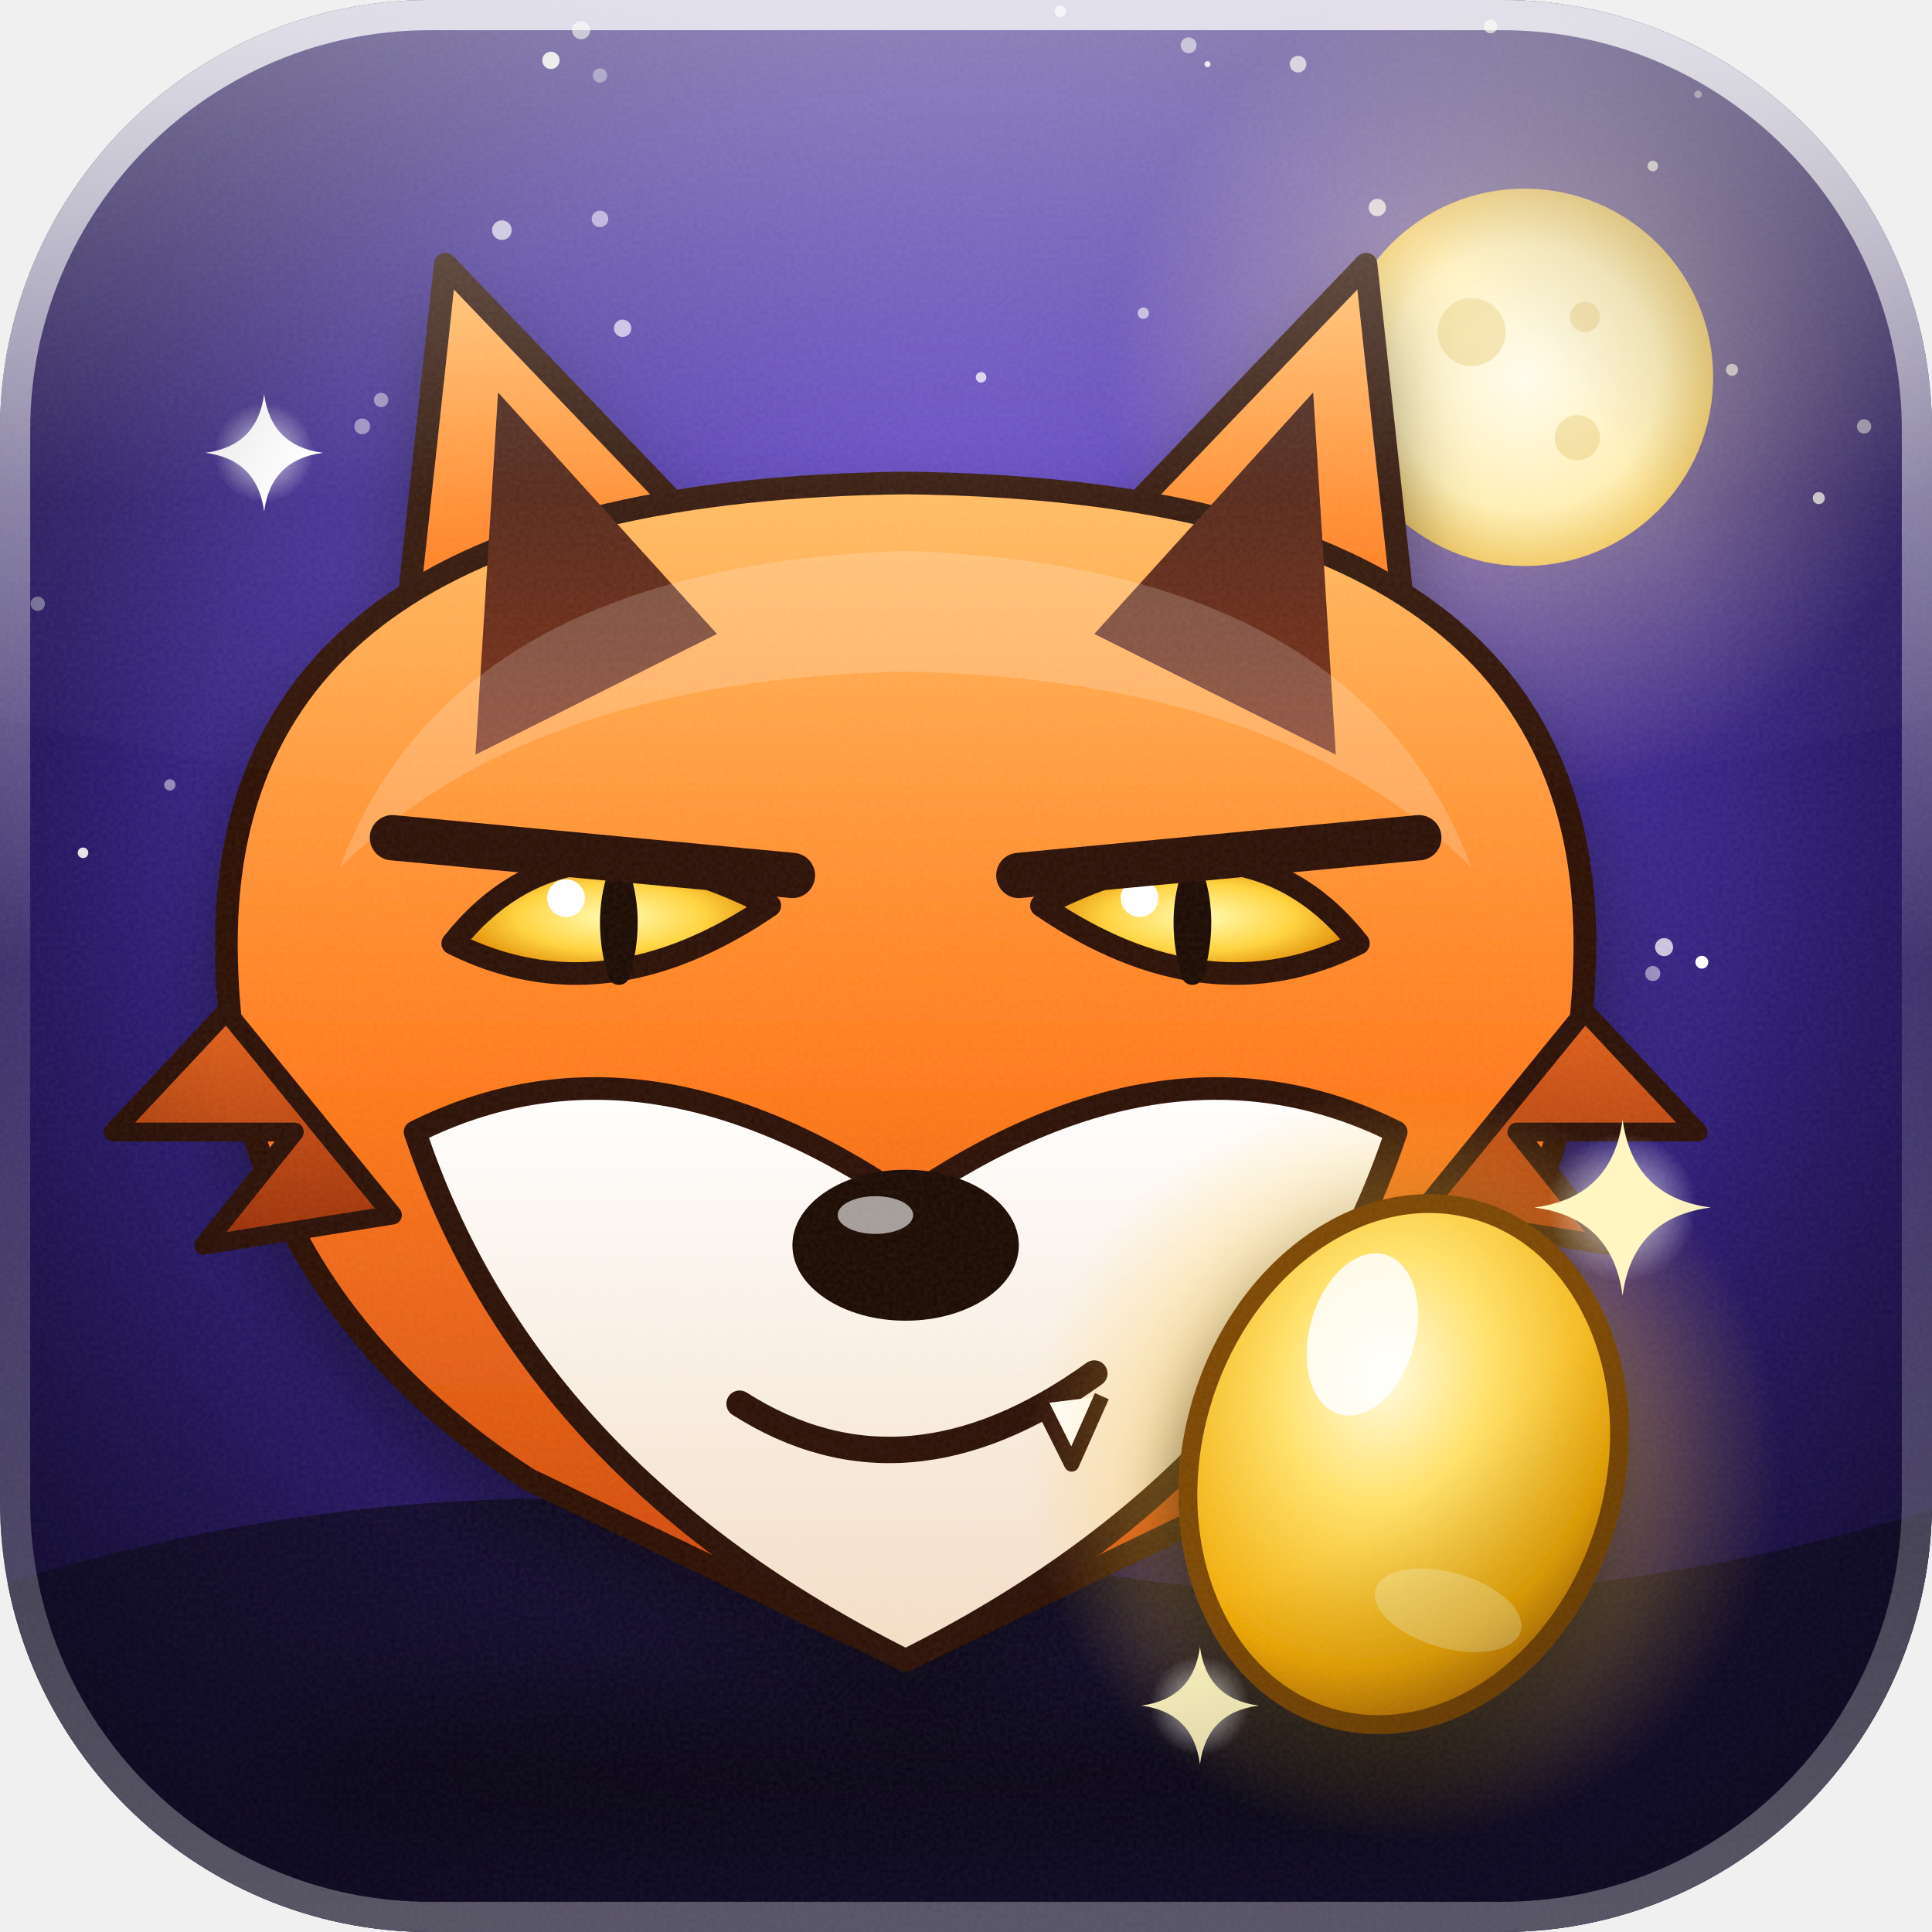
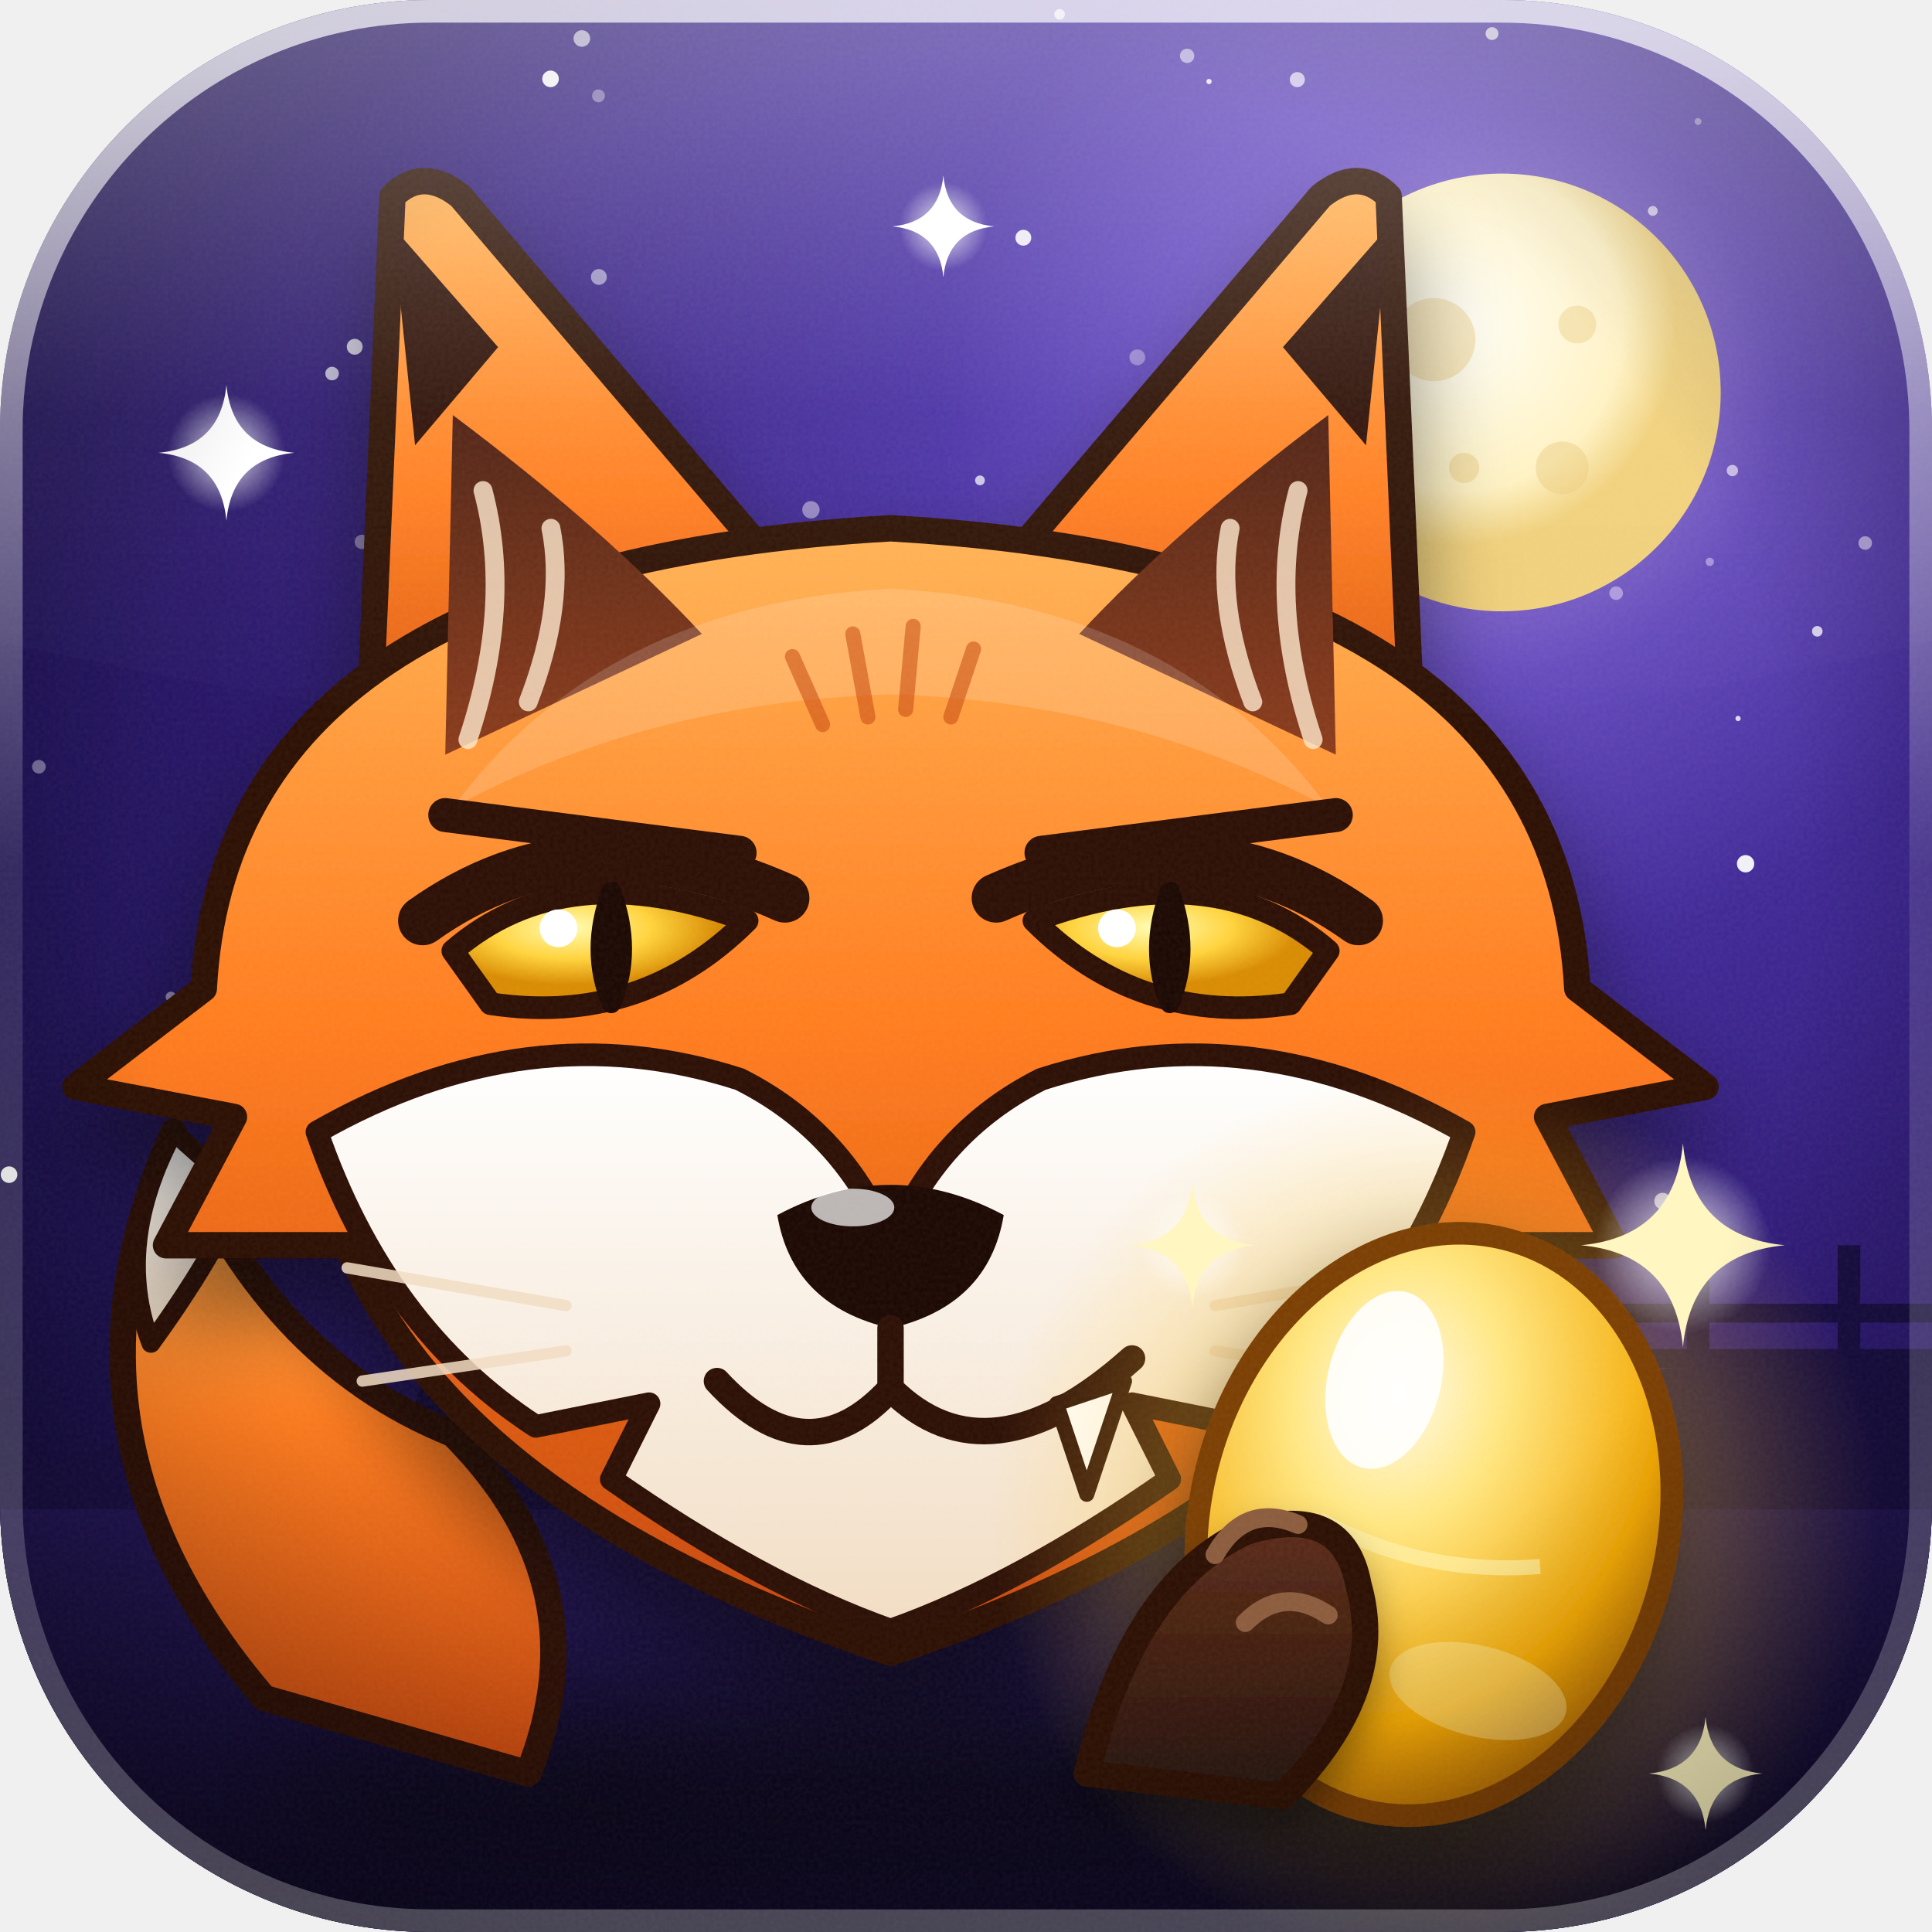
<svg xmlns="http://www.w3.org/2000/svg" viewBox="0 0 512 512">
  <defs>
    <clipPath id="sq">
      <rect width="512" height="512" rx="114" />
    </clipPath>
-     <filter id="sh" x="-30%" y="-30%" width="160%" height="160%">
-       <feDropShadow dx="0" dy="12" stdDeviation="10" flood-color="#000" flood-opacity=".45" />
-     </filter>
-     <filter id="sh2" x="-30%" y="-30%" width="160%" height="160%">
-       <feDropShadow dx="0" dy="5" stdDeviation="4" flood-color="#000" flood-opacity=".35" />
-     </filter>
-     <filter id="glow" x="-80%" y="-80%" width="260%" height="260%">
-       <feGaussianBlur stdDeviation="9" result="b" />
+     <filter id="sh" x="-40%" y="-40%" width="180%" height="180%">
+       <feDropShadow dx="0" dy="14" stdDeviation="12" flood-color="#000" flood-opacity=".5" />
+     </filter>
+     <filter id="sh2" x="-40%" y="-40%" width="180%" height="180%">
+       <feDropShadow dx="0" dy="6" stdDeviation="5" flood-color="#000" flood-opacity=".4" />
+     </filter>
+     <filter id="glow" x="-100%" y="-100%" width="300%" height="300%">
+       <feGaussianBlur stdDeviation="10" result="b" />
      <feMerge>
        <feMergeNode in="b" />
        <feMergeNode in="b" />
        <feMergeNode in="SourceGraphic" />
      </feMerge>
    </filter>
-     <filter id="blur" x="-50%" y="-50%" width="200%" height="200%">
+     <filter id="glowS" x="-100%" y="-100%" width="300%" height="300%">
+       <feGaussianBlur stdDeviation="4" result="b" />
+       <feMerge>
+         <feMergeNode in="b" />
+         <feMergeNode in="SourceGraphic" />
+       </feMerge>
+     </filter>
+     <filter id="b2" x="-50%" y="-50%" width="200%" height="200%">
+       <feGaussianBlur stdDeviation="2" />
+     </filter>
+     <filter id="b6" x="-50%" y="-50%" width="200%" height="200%">
+       <feGaussianBlur stdDeviation="6" />
+     </filter>
+     <filter id="b14" x="-60%" y="-60%" width="220%" height="220%">
      <feGaussianBlur stdDeviation="14" />
    </filter>
-     <filter id="blur4" x="-50%" y="-50%" width="200%" height="200%">
-       <feGaussianBlur stdDeviation="4" />
+     <filter id="b30" x="-80%" y="-80%" width="260%" height="260%">
+       <feGaussianBlur stdDeviation="30" />
    </filter>
    <filter id="grain" x="0" y="0" width="100%" height="100%">
-       <feTurbulence type="fractalNoise" baseFrequency=".85" numOctaves="2" seed="7" />
-       <feColorMatrix values="0 0 0 0 1  0 0 0 0 1  0 0 0 0 1  0 0 0 .07 0" />
+       <feTurbulence type="fractalNoise" baseFrequency=".9" numOctaves="2" seed="7" />
+       <feColorMatrix values="0 0 0 0 1  0 0 0 0 1  0 0 0 0 1  0 0 0 .055 0" />
    </filter>
    <linearGradient id="gloss" x1="0" y1="0" x2="0" y2="1">
-       <stop offset="0" stop-color="#fff" stop-opacity=".42" />
-       <stop offset=".6" stop-color="#fff" stop-opacity=".06" />
+       <stop offset="0" stop-color="#fff" stop-opacity=".32" />
+       <stop offset=".55" stop-color="#fff" stop-opacity=".05" />
      <stop offset="1" stop-color="#fff" stop-opacity="0" />
    </linearGradient>
-     <radialGradient id="vig" cx=".5" cy=".45" r=".72">
-       <stop offset=".55" stop-color="#000" stop-opacity="0" />
-       <stop offset="1" stop-color="#000" stop-opacity=".5" />
+     <radialGradient id="vig" cx=".5" cy=".46" r=".74">
+       <stop offset=".58" stop-color="#000" stop-opacity="0" />
+       <stop offset="1" stop-color="#000" stop-opacity=".45" />
    </radialGradient>
    <linearGradient id="rim" x1="0" y1="0" x2="0" y2="1">
-       <stop offset="0" stop-color="#fff" stop-opacity=".75" />
-       <stop offset=".5" stop-color="#fff" stop-opacity=".12" />
-       <stop offset="1" stop-color="#fff" stop-opacity=".3" />
+       <stop offset="0" stop-color="#fff" stop-opacity=".7" />
+       <stop offset=".45" stop-color="#fff" stop-opacity=".1" />
+       <stop offset="1" stop-color="#fff" stop-opacity=".25" />
    </linearGradient>
    <radialGradient id="spark">
      <stop offset="0" stop-color="#fff" />
-       <stop offset=".3" stop-color="#fff" stop-opacity=".8" />
+       <stop offset=".25" stop-color="#fff" stop-opacity=".85" />
      <stop offset="1" stop-color="#fff" stop-opacity="0" />
    </radialGradient>
-     <radialGradient id="bg" cx="0.5" cy="0.35" r="0.85">
-       <stop offset="0" stop-color="#6a4cd8" />
-       <stop offset="0.55" stop-color="#2a1870" />
-       <stop offset="1" stop-color="#0c0628" />
-     </radialGradient>
-     <radialGradient id="moon" cx="0.5" cy="0.5" r="0.5">
+     <radialGradient id="sky" cx="0.72" cy="0.2" r="1">
+       <stop offset="0" stop-color="#5b3fc8" />
+       <stop offset="0.55" stop-color="#2a1670" />
+       <stop offset="1" stop-color="#0d0630" />
+     </radialGradient>
+     <radialGradient id="moon" cx="0.4" cy="0.35" r="0.5">
+       <stop offset="0" stop-color="#fffef4" />
+       <stop offset="0.75" stop-color="#fff1c0" />
+       <stop offset="1" stop-color="#f0cf78" />
+     </radialGradient>
+     <radialGradient id="moonGlow" cx="0.5" cy="0.5" r="0.5">
+       <stop offset="0" stop-color="#fff0b8" stop-opacity="0.55" />
+       <stop offset="0.5" stop-color="#c8a8ff" stop-opacity="0.18" />
+       <stop offset="1" stop-color="#c8a8ff" stop-opacity="0" />
+     </radialGradient>
+     <linearGradient id="fur" x1="0" y1="0" x2="0" y2="1">
+       <stop offset="0" stop-color="#ffb050" />
+       <stop offset="0.45" stop-color="#ff7a1c" />
+       <stop offset="1" stop-color="#c4440a" />
+     </linearGradient>
+     <linearGradient id="furDark" x1="0" y1="0" x2="0" y2="1">
+       <stop offset="0" stop-color="#d85a14" />
+       <stop offset="1" stop-color="#8a2a04" />
+     </linearGradient>
+     <linearGradient id="cream" x1="0" y1="0" x2="0" y2="1">
+       <stop offset="0" stop-color="#ffffff" />
+       <stop offset="1" stop-color="#f2dcc2" />
+     </linearGradient>
+     <linearGradient id="earIn" x1="0" y1="0" x2="0" y2="1">
+       <stop offset="0" stop-color="#4a1a0a" />
+       <stop offset="1" stop-color="#8a3a1a" />
+     </linearGradient>
+     <radialGradient id="iris" cx="0.4" cy="0.3" r="0.5">
+       <stop offset="0" stop-color="#fffcb0" />
+       <stop offset="0.55" stop-color="#ffd23a" />
+       <stop offset="1" stop-color="#d88a00" />
+     </radialGradient>
+     <radialGradient id="egg" cx="0.36" cy="0.3" r="0.75">
      <stop offset="0" stop-color="#fffbe8" />
-       <stop offset="0.7" stop-color="#ffeeb0" />
-       <stop offset="1" stop-color="#f0c860" />
-     </radialGradient>
-     <radialGradient id="moonglow" cx="0.5" cy="0.5" r="0.5">
-       <stop offset="0" stop-color="#ffe9a0" stop-opacity="0.55" />
-       <stop offset="1" stop-color="#ffe9a0" stop-opacity="0" />
-     </radialGradient>
-     <linearGradient id="fur" x1="0" y1="0" x2="0" y2="1">
-       <stop offset="0" stop-color="#ffb85a" />
-       <stop offset="0.5" stop-color="#ff7a1a" />
-       <stop offset="1" stop-color="#c8400a" />
-     </linearGradient>
-     <linearGradient id="furDark" x1="0" y1="0" x2="0" y2="1">
-       <stop offset="0" stop-color="#e0601a" />
-       <stop offset="1" stop-color="#9a2e06" />
-     </linearGradient>
-     <linearGradient id="muzzle" x1="0" y1="0" x2="0" y2="1">
-       <stop offset="0" stop-color="#ffffff" />
-       <stop offset="1" stop-color="#f3dcc4" />
-     </linearGradient>
-     <radialGradient id="eye" cx="0.5" cy="0.5" r="0.5">
-       <stop offset="0" stop-color="#fffbb0" />
-       <stop offset="0.6" stop-color="#ffd23a" />
-       <stop offset="1" stop-color="#e08a00" />
-     </radialGradient>
-     <radialGradient id="egg" cx="0.4" cy="0.35" r="0.7">
-       <stop offset="0" stop-color="#fffbe0" />
-       <stop offset="0.35" stop-color="#ffe066" />
-       <stop offset="0.8" stop-color="#f0a800" />
-       <stop offset="1" stop-color="#b86e00" />
-     </radialGradient>
-     <radialGradient id="eggglow" cx="0.5" cy="0.5" r="0.5">
+       <stop offset="0.3" stop-color="#ffe680" />
+       <stop offset="0.75" stop-color="#f4a800" />
+       <stop offset="1" stop-color="#a86200" />
+     </radialGradient>
+     <radialGradient id="eggGlow" cx="0.5" cy="0.5" r="0.5">
      <stop offset="0" stop-color="#ffe680" stop-opacity="0.95" />
-       <stop offset="0.5" stop-color="#ffc634" stop-opacity="0.45" />
+       <stop offset="0.45" stop-color="#ffc634" stop-opacity="0.4" />
      <stop offset="1" stop-color="#ffc634" stop-opacity="0" />
    </radialGradient>
-     <linearGradient id="earIn" x1="0" y1="0" x2="0" y2="1">
-       <stop offset="0" stop-color="#3a1408" />
-       <stop offset="1" stop-color="#7a2e14" />
+     <linearGradient id="paw" x1="0" y1="0" x2="0" y2="1">
+       <stop offset="0" stop-color="#5a2a14" />
+       <stop offset="1" stop-color="#24100a" />
+     </linearGradient>
+     <linearGradient id="ground" x1="0" y1="0" x2="0" y2="1">
+       <stop offset="0" stop-color="#1e1050" />
+       <stop offset="1" stop-color="#0a0420" />
+     </linearGradient>
+     <linearGradient id="rimL" x1="0" y1="1" x2="1" y2="0">
+       <stop offset="0" stop-color="#cfc0ff" stop-opacity="0" />
+       <stop offset="1" stop-color="#cfc0ff" stop-opacity="0.9" />
    </linearGradient>
  </defs>
  <g clip-path="url(#sq)">
-     <rect width="512" height="512" fill="url(#bg)" />
-     <circle cx="122" cy="141" r="1.5" fill="#fff" opacity="0.76" />
-     <circle cx="320" cy="17" r="0.8" fill="#fff" opacity="0.90" />
-     <circle cx="133" cy="61" r="2.6" fill="#fff" opacity="0.68" />
-     <circle cx="428" cy="124" r="2.0" fill="#fff" opacity="0.49" />
-     <circle cx="325" cy="226" r="1.7" fill="#fff" opacity="0.84" />
-     <circle cx="344" cy="17" r="2.2" fill="#fff" opacity="0.75" />
-     <circle cx="154" cy="8" r="2.4" fill="#fff" opacity="0.68" />
-     <circle cx="368" cy="228" r="2.1" fill="#fff" opacity="0.95" />
-     <circle cx="202" cy="208" r="1.6" fill="#fff" opacity="0.96" />
-     <circle cx="450" cy="25" r="1.0" fill="#fff" opacity="0.53" />
-     <circle cx="494" cy="113" r="1.9" fill="#fff" opacity="0.58" />
-     <circle cx="260" cy="100" r="1.4" fill="#fff" opacity="0.75" />
-     <circle cx="299" cy="235" r="2.0" fill="#fff" opacity="0.96" />
-     <circle cx="438" cy="258" r="2.0" fill="#fff" opacity="0.50" />
-     <circle cx="441" cy="251" r="2.4" fill="#fff" opacity="0.74" />
-     <circle cx="365" cy="55" r="2.3" fill="#fff" opacity="0.74" />
-     <circle cx="146" cy="16" r="2.3" fill="#fff" opacity="0.99" />
-     <circle cx="45" cy="208" r="1.5" fill="#fff" opacity="0.49" />
-     <circle cx="150" cy="200" r="2.4" fill="#fff" opacity="0.43" />
-     <circle cx="315" cy="12" r="2.1" fill="#fff" opacity="0.60" />
-     <circle cx="451" cy="255" r="1.7" fill="#fff" opacity="1.00" />
-     <circle cx="159" cy="20" r="1.9" fill="#fff" opacity="0.42" />
-     <circle cx="101" cy="106" r="1.9" fill="#fff" opacity="0.49" />
-     <circle cx="22" cy="226" r="1.4" fill="#fff" opacity="0.98" />
-     <circle cx="459" cy="98" r="1.6" fill="#fff" opacity="0.71" />
-     <circle cx="330" cy="155" r="1.8" fill="#fff" opacity="0.77" />
-     <circle cx="482" cy="132" r="1.6" fill="#fff" opacity="0.83" />
-     <circle cx="122" cy="78" r="2.6" fill="#fff" opacity="0.71" />
-     <circle cx="281" cy="3" r="1.5" fill="#fff" opacity="0.75" />
-     <circle cx="10" cy="160" r="1.9" fill="#fff" opacity="0.44" />
-     <circle cx="321" cy="121" r="2.0" fill="#fff" opacity="0.61" />
-     <circle cx="362" cy="192" r="0.8" fill="#fff" opacity="0.44" />
-     <circle cx="346" cy="250" r="1.3" fill="#fff" opacity="0.67" />
-     <circle cx="303" cy="83" r="1.5" fill="#fff" opacity="0.59" />
-     <circle cx="189" cy="155" r="1.3" fill="#fff" opacity="0.63" />
-     <circle cx="395" cy="7" r="1.8" fill="#fff" opacity="0.84" />
-     <circle cx="159" cy="58" r="2.2" fill="#fff" opacity="0.54" />
-     <circle cx="96" cy="113" r="2.1" fill="#fff" opacity="0.46" />
-     <circle cx="165" cy="87" r="2.3" fill="#fff" opacity="0.66" />
-     <circle cx="438" cy="44" r="1.4" fill="#fff" opacity="0.79" />
-     <circle cx="404" cy="100" r="110" fill="url(#moonglow)" />
-     <circle cx="404" cy="100" r="50" fill="url(#moon)" />
-     <g fill="#e8c870" opacity=".5">
-       <circle cx="390" cy="88" r="9" />
-       <circle cx="418" cy="116" r="6" />
-       <circle cx="420" cy="84" r="4" />
-     </g>
-     <path d="M0 420 Q130 380 256 410 T512 400 L512 512 L0 512 Z" fill="#120a30" />
-     <ellipse cx="240" cy="470" rx="170" ry="26" fill="#000" opacity=".5" filter="url(#blur)" />
-     <g filter="url(#sh)" stroke="#2a0e04" stroke-width="6" stroke-linejoin="round">
-       <path d="M100 236 L118 70 L210 166 Z" fill="url(#fur)" />
-       <path d="M380 236 L362 70 L270 166 Z" fill="url(#fur)" />
-       <path d="M60 250 Q60 130 240 128 Q420 130 420 250 Q420 340 340 392 L240 440 L140 392 Q60 340 60 250 Z" fill="url(#fur)" />
-     </g>
-     <path d="M126 200 L132 104 L190 168 Z" fill="url(#earIn)" />
-     <path d="M354 200 L348 104 L290 168 Z" fill="url(#earIn)" />
-     <path d="M90 230 Q120 150 240 146 Q360 150 390 230 Q340 180 240 178 Q140 180 90 230 Z" fill="#fff" opacity=".18" />
-     <path d="M60 268 L30 300 L78 300 L54 330 L104 322 Z" fill="url(#furDark)" stroke="#2a0e04" stroke-width="5" stroke-linejoin="round" />
-     <path d="M420 268 L450 300 L402 300 L426 330 L376 322 Z" fill="url(#furDark)" stroke="#2a0e04" stroke-width="5" stroke-linejoin="round" />
-     <path d="M110 300 Q170 270 240 318 Q310 270 370 300 Q340 390 240 440 Q140 390 110 300 Z" fill="url(#muzzle)" stroke="#2a0e04" stroke-width="6" stroke-linejoin="round" />
-     <g stroke="#2a0e04" stroke-width="6" stroke-linejoin="round">
-       <path d="M120 250 Q150 212 204 240 Q160 270 120 250 Z" fill="url(#eye)" />
-       <path d="M360 250 Q330 212 276 240 Q320 270 360 250 Z" fill="url(#eye)" />
-     </g>
-     <path d="M164 232 q-4 12 0 26 q4 -14 0 -26 Z" fill="#1a0800" stroke="#1a0800" stroke-width="6" stroke-linejoin="round" />
-     <path d="M316 232 q-4 12 0 26 q4 -14 0 -26 Z" fill="#1a0800" stroke="#1a0800" stroke-width="6" stroke-linejoin="round" />
-     <circle cx="150" cy="238" r="5" fill="#fff" />
-     <circle cx="302" cy="238" r="5" fill="#fff" />
-     <path d="M104 222 L210 232" stroke="#2a0e04" stroke-width="12" stroke-linecap="round" />
-     <path d="M376 222 L270 232" stroke="#2a0e04" stroke-width="12" stroke-linecap="round" />
-     <ellipse cx="240" cy="330" rx="30" ry="20" fill="#1a0800" />
-     <ellipse cx="232" cy="322" rx="10" ry="5" fill="#fff" opacity=".6" />
-     <path d="M196 372 Q240 400 290 364" fill="none" stroke="#2a0e04" stroke-width="7" stroke-linecap="round" />
-     <path d="M276 372 l8 16 l8 -18" fill="#fff" stroke="#2a0e04" stroke-width="4" stroke-linejoin="round" />
-     <circle cx="372" cy="388" r="100" fill="url(#eggglow)" />
-     <g transform="translate(372 388) rotate(16)" filter="url(#sh)">
-       <ellipse rx="56" ry="70" fill="url(#egg)" stroke="#7a4400" stroke-width="5" />
-       <ellipse cx="-20" cy="-30" rx="14" ry="22" fill="#fff" opacity=".85" />
-       <ellipse cx="22" cy="34" rx="20" ry="10" fill="#fff6c0" opacity=".35" />
-     </g>
-     <g transform="translate(430 320) scale(0.9)">
-       <circle r="22" fill="url(#spark)" opacity=".7" />
-       <path d="M0 -26 Q3 -3 26 0 Q3 3 0 26 Q-3 3 -26 0 Q-3 -3 0 -26 Z" fill="#fff6c0" />
-     </g>
-     <g transform="translate(318 452) scale(0.6)">
-       <circle r="22" fill="url(#spark)" opacity=".7" />
-       <path d="M0 -26 Q3 -3 26 0 Q3 3 0 26 Q-3 3 -26 0 Q-3 -3 0 -26 Z" fill="#fff6c0" />
-     </g>
-     <g transform="translate(70 120) scale(0.6)">
-       <circle r="22" fill="url(#spark)" opacity=".7" />
-       <path d="M0 -26 Q3 -3 26 0 Q3 3 0 26 Q-3 3 -26 0 Q-3 -3 0 -26 Z" fill="#fff" />
+     <rect width="512" height="512" fill="url(#sky)" />
+     <circle cx="121.8" cy="179.6" r="1.3" fill="#fff" opacity="0.74" />
+     <circle cx="320.4" cy="21.6" r="0.7" fill="#fff" opacity="0.89" />
+     <circle cx="132.8" cy="77.3" r="2.4" fill="#fff" opacity="0.66" />
+     <circle cx="428.3" cy="157.2" r="1.8" fill="#fff" opacity="0.45" />
+     <circle cx="325.0" cy="286.5" r="1.6" fill="#fff" opacity="0.83" />
+     <circle cx="343.8" cy="21.1" r="2.0" fill="#fff" opacity="0.73" />
+     <circle cx="154.2" cy="10.2" r="2.2" fill="#fff" opacity="0.66" />
+     <circle cx="368.0" cy="290.0" r="1.9" fill="#fff" opacity="0.95" />
+     <circle cx="202.2" cy="264.3" r="1.5" fill="#fff" opacity="0.96" />
+     <circle cx="450.0" cy="32.2" r="0.9" fill="#fff" opacity="0.49" />
+     <circle cx="494.3" cy="143.9" r="1.8" fill="#fff" opacity="0.55" />
+     <circle cx="259.7" cy="127.3" r="1.3" fill="#fff" opacity="0.73" />
+     <circle cx="299.1" cy="298.4" r="1.9" fill="#fff" opacity="0.95" />
+     <circle cx="438.5" cy="327.0" r="1.8" fill="#fff" opacity="0.46" />
+     <circle cx="440.6" cy="318.3" r="2.2" fill="#fff" opacity="0.72" />
+     <circle cx="365.5" cy="69.7" r="2.1" fill="#fff" opacity="0.72" />
+     <circle cx="145.9" cy="20.9" r="2.2" fill="#fff" opacity="0.99" />
+     <circle cx="45.3" cy="264.2" r="1.4" fill="#fff" opacity="0.45" />
+     <circle cx="150.5" cy="253.7" r="2.2" fill="#fff" opacity="0.38" />
+     <circle cx="314.6" cy="14.8" r="1.9" fill="#fff" opacity="0.57" />
+     <circle cx="451.0" cy="323.6" r="1.6" fill="#fff" opacity="1.00" />
+     <circle cx="158.6" cy="25.4" r="1.7" fill="#fff" opacity="0.37" />
+     <circle cx="101.1" cy="134.6" r="1.7" fill="#fff" opacity="0.45" />
+     <circle cx="21.7" cy="286.4" r="1.2" fill="#fff" opacity="0.97" />
+     <circle cx="459.1" cy="124.7" r="1.5" fill="#fff" opacity="0.69" />
+     <circle cx="329.7" cy="196.6" r="1.7" fill="#fff" opacity="0.75" />
+     <circle cx="481.6" cy="167.3" r="1.4" fill="#fff" opacity="0.82" />
+     <circle cx="121.7" cy="99.4" r="2.4" fill="#fff" opacity="0.69" />
+     <circle cx="280.8" cy="3.8" r="1.4" fill="#fff" opacity="0.73" />
+     <circle cx="10.3" cy="203.2" r="1.8" fill="#fff" opacity="0.39" />
+     <circle cx="321.2" cy="153.9" r="1.9" fill="#fff" opacity="0.58" />
+     <circle cx="362.0" cy="243.6" r="0.7" fill="#fff" opacity="0.39" />
+     <circle cx="346.1" cy="317.9" r="1.1" fill="#fff" opacity="0.65" />
+     <circle cx="303.4" cy="105.6" r="1.3" fill="#fff" opacity="0.55" />
+     <circle cx="189.0" cy="196.6" r="1.2" fill="#fff" opacity="0.60" />
+     <circle cx="395.4" cy="8.9" r="1.7" fill="#fff" opacity="0.83" />
+     <circle cx="158.7" cy="73.4" r="2.1" fill="#fff" opacity="0.51" />
+     <circle cx="95.9" cy="143.6" r="1.9" fill="#fff" opacity="0.42" />
+     <circle cx="164.8" cy="110.1" r="2.1" fill="#fff" opacity="0.63" />
+     <circle cx="438.0" cy="55.9" r="1.3" fill="#fff" opacity="0.77" />
+     <circle cx="453.1" cy="148.9" r="1.1" fill="#fff" opacity="0.43" />
+     <circle cx="271.2" cy="63.0" r="2.1" fill="#fff" opacity="0.90" />
+     <circle cx="94.0" cy="91.9" r="2.1" fill="#fff" opacity="0.77" />
+     <circle cx="412.8" cy="113.9" r="0.9" fill="#fff" opacity="0.54" />
+     <circle cx="406.5" cy="89.5" r="1.3" fill="#fff" opacity="0.62" />
+     <circle cx="214.9" cy="135.1" r="2.3" fill="#fff" opacity="0.45" />
+     <circle cx="2.4" cy="311.3" r="2.2" fill="#fff" opacity="0.99" />
+     <circle cx="222.4" cy="313.6" r="2.3" fill="#fff" opacity="0.49" />
+     <circle cx="381.7" cy="276.1" r="1.8" fill="#fff" opacity="0.69" />
+     <circle cx="148.0" cy="112.6" r="1.1" fill="#fff" opacity="0.39" />
+     <circle cx="301.4" cy="94.7" r="2.1" fill="#fff" opacity="0.38" />
+     <circle cx="462.6" cy="228.9" r="2.3" fill="#fff" opacity="0.93" />
+     <circle cx="460.6" cy="190.4" r="0.7" fill="#fff" opacity="0.83" />
+     <circle cx="88.0" cy="99.0" r="1.8" fill="#fff" opacity="0.69" />
+     <circle cx="211.8" cy="309.9" r="1.7" fill="#fff" opacity="0.57" />
+     <circle cx="398" cy="104" r="150" fill="url(#moonGlow)" />
+     <circle cx="398" cy="104" r="58" fill="url(#moon)" />
+     <g fill="#e8c878" opacity=".45">
+       <circle cx="380" cy="90" r="11" />
+       <circle cx="414" cy="124" r="7" />
+       <circle cx="418" cy="86" r="5" />
+       <circle cx="388" cy="124" r="4" />
+     </g>
+     <g fill="#160a40">
+       <path d="M0 392 L40 380 L40 352 L60 352 L60 380 L110 372 L120 340 L150 318 L180 340 L190 372 L512 360 L512 512 L0 512 Z" />
+       <rect x="136" y="342" width="28" height="30" fill="#ffc86a" opacity=".85" />
+       <path d="M136 357 H164 M150 342 V372" stroke="#160a40" stroke-width="3" />
+     </g>
+     <g stroke="#160a40" stroke-width="6">
+       <path d="M330 372 V340 M370 372 V336 M410 370 V334 M450 368 V332 M490 366 V330" />
+       <path d="M320 348 H512 M320 360 H512" stroke-width="5" />
+     </g>
+     <rect y="400" width="512" height="112" fill="url(#ground)" />
+     <ellipse cx="236" cy="474" rx="170" ry="24" fill="#000" opacity=".5" filter="url(#b14)" />
+     <path d="M70 450 Q10 380 46 300 Q70 360 120 380 Q160 420 140 470 Z" fill="url(#fur)" stroke="#2a0c02" stroke-width="7" stroke-linejoin="round" stroke-linecap="round" />
+     <path d="M46 300 Q30 330 40 356 Q56 334 64 316 Z" fill="url(#cream)" stroke="#2a0c02" stroke-width="5" stroke-linejoin="round" />
+     <g filter="url(#sh)">
+       <path d="M96 236 L104 52 Q112 44 122 52 L214 160 Z" fill="url(#fur)" stroke="#2a0c02" stroke-width="7" stroke-linejoin="round" stroke-linecap="round" />
+       <path d="M376 236 L368 52 Q360 44 350 52 L258 160 Z" fill="url(#fur)" stroke="#2a0c02" stroke-width="7" stroke-linejoin="round" stroke-linecap="round" />
+       <path d="M54 262 Q60 150 236 140 Q412 150 418 262 L452 288 L410 296 L428 330 L380 330 Q350 400 236 438 Q122 400 92 330 L44 330 L62 296 L20 288 Z" fill="url(#fur)" stroke="#2a0c02" stroke-width="7" stroke-linejoin="round" stroke-linecap="round" />
+     </g>
+     <path d="M104 60 L110 118 L132 92 Z" fill="#2a0c02" />
+     <path d="M368 60 L362 118 L340 92 Z" fill="#2a0c02" />
+     <path d="M118 200 L120 110 Q160 140 186 168 Z" fill="url(#earIn)" />
+     <path d="M354 200 L352 110 Q312 140 286 168 Z" fill="url(#earIn)" />
+     <path d="M124 196 Q136 160 128 130 M140 186 Q150 160 146 140" stroke="#ffe8cc" stroke-width="5" fill="none" stroke-linecap="round" opacity=".8" />
+     <path d="M348 196 Q336 160 344 130 M332 186 Q322 160 326 140" stroke="#ffe8cc" stroke-width="5" fill="none" stroke-linecap="round" opacity=".8" />
+     <path d="M120 214 Q160 160 236 156 Q312 160 352 214 Q300 186 236 184 Q172 186 120 214 Z" fill="#fff" opacity=".16" />
+     <g stroke="#c4440a" stroke-width="4" stroke-linecap="round" opacity=".55" fill="none">
+       <path d="M226 168 l4 22 M242 166 l-2 22 M210 174 l8 18 M258 172 l-6 18" />
+     </g>
+     <path d="M84 300 Q140 268 196 286 Q224 300 236 330 Q248 300 276 286 Q332 268 388 300 Q370 352 330 378 L300 372 L310 392 Q270 420 236 432 Q202 420 162 392 L172 372 L142 378 Q102 352 84 300 Z" fill="url(#cream)" stroke="#2a0c02" stroke-width="6" stroke-linejoin="round" />
+     <g stroke="#2a0c02" stroke-width="6" stroke-linejoin="round">
+       <path d="M120 252 Q150 226 198 244 Q170 272 130 266 Z" fill="url(#iris)" />
+       <path d="M352 252 Q322 226 274 244 Q302 272 342 266 Z" fill="url(#iris)" />
+     </g>
+     <path d="M162 236 Q156 252 162 266 Q168 252 162 236 Z" fill="#1a0600" stroke="#1a0600" stroke-width="5" stroke-linejoin="round" />
+     <path d="M310 236 Q304 252 310 266 Q316 252 310 236 Z" fill="#1a0600" stroke="#1a0600" stroke-width="5" stroke-linejoin="round" />
+     <circle cx="148" cy="246" r="5" fill="#fff" />
+     <circle cx="296" cy="246" r="5" fill="#fff" />
+     <path d="M112 244 Q154 214 208 238" stroke="#2a0c02" stroke-width="13" fill="none" stroke-linecap="round" />
+     <path d="M360 244 Q318 214 264 238" stroke="#2a0c02" stroke-width="13" fill="none" stroke-linecap="round" />
+     <path d="M118 216 L196 226" stroke="#2a0c02" stroke-width="9" stroke-linecap="round" />
+     <path d="M354 216 L276 226" stroke="#2a0c02" stroke-width="9" stroke-linecap="round" />
+     <path d="M206 322 Q236 306 266 322 Q262 346 236 352 Q210 346 206 322 Z" fill="#1a0600" />
+     <ellipse cx="226" cy="320" rx="11" ry="5" fill="#fff" opacity=".7" />
+     <path d="M236 352 V368 M190 366 Q214 392 236 368 Q262 394 300 360" stroke="#2a0c02" stroke-width="7" fill="none" stroke-linecap="round" stroke-linejoin="round" />
+     <path d="M280 372 L288 396 L298 366 Z" fill="#fff" stroke="#2a0c02" stroke-width="4" stroke-linejoin="round" />
+     <g stroke="#f2dcc2" stroke-width="3" stroke-linecap="round" opacity=".85">
+       <path d="M150 346 L92 336 M150 358 L96 366 M322 346 L380 336 M322 358 L376 366" />
+     </g>
+     <circle cx="380" cy="402" r="118" fill="url(#eggGlow)" />
+     <g transform="translate(380 404) rotate(14)" filter="url(#sh)">
+       <ellipse rx="62" ry="78" fill="url(#egg)" stroke="#7a3e00" stroke-width="6" />
+       <ellipse cx="-22" cy="-34" rx="15" ry="24" fill="#fff" opacity=".9" />
+       <ellipse cx="22" cy="40" rx="24" ry="12" fill="#fff6c0" opacity=".35" />
+       <path d="M-30 6 Q0 14 30 4" stroke="#fff3b0" stroke-width="4" fill="none" opacity=".6" />
+     </g>
+     <g filter="url(#sh2)">
+       <path d="M288 470 Q300 420 330 406 Q356 398 360 420 Q368 448 340 476 Z" fill="url(#paw)" stroke="#2a0c02" stroke-width="7" stroke-linejoin="round" stroke-linecap="round" />
+       <path d="M322 412 q8 -14 22 -8 M330 430 q10 -10 22 -2" stroke="#8a5a3a" stroke-width="5" fill="none" stroke-linecap="round" />
+     </g>
+     <g transform="translate(446.0 330.0) scale(0.9)">
+       <circle r="26" fill="url(#spark)" opacity=".75" />
+       <path d="M0 -30 Q2.6 -2.6 30 0 Q2.6 2.6 0 30 Q-2.6 2.6 -30 0 Q-2.6 -2.6 0 -30 Z" fill="#fff6c0" />
+     </g>
+     <g transform="translate(316.0 330.0) scale(0.55)">
+       <circle r="26" fill="url(#spark)" opacity=".75" />
+       <path d="M0 -30 Q2.6 -2.6 30 0 Q2.6 2.6 0 30 Q-2.6 2.6 -30 0 Q-2.6 -2.6 0 -30 Z" fill="#fff6c0" />
+     </g>
+     <g transform="translate(452.0 470.0) scale(0.5)">
+       <circle r="26" fill="url(#spark)" opacity=".75" />
+       <path d="M0 -30 Q2.6 -2.6 30 0 Q2.6 2.6 0 30 Q-2.6 2.6 -30 0 Q-2.6 -2.6 0 -30 Z" fill="#fff6c0" />
+     </g>
+     <g transform="translate(60.0 120.0) scale(0.6)">
+       <circle r="26" fill="url(#spark)" opacity=".75" />
+       <path d="M0 -30 Q2.6 -2.6 30 0 Q2.6 2.6 0 30 Q-2.6 2.6 -30 0 Q-2.6 -2.6 0 -30 Z" fill="#fff" />
+     </g>
+     <g transform="translate(250.0 60.0) scale(0.45)">
+       <circle r="26" fill="url(#spark)" opacity=".75" />
+       <path d="M0 -30 Q2.6 -2.6 30 0 Q2.6 2.6 0 30 Q-2.6 2.6 -30 0 Q-2.6 -2.6 0 -30 Z" fill="#fff" />
    </g>
    <rect width="512" height="512" filter="url(#grain)" />
    <rect width="512" height="512" fill="url(#vig)" />
-     <path d="M0 0 H512 V190 Q256 250 0 190 Z" fill="url(#gloss)" />
+     <path d="M0 0 H512 V170 Q256 228 0 170 Z" fill="url(#gloss)" />
  </g>
-   <rect x="4" y="4" width="504" height="504" rx="110" fill="none" stroke="url(#rim)" stroke-width="8" />
+   <rect x="3" y="3" width="506" height="506" rx="111" fill="none" stroke="url(#rim)" stroke-width="6" />
</svg>
